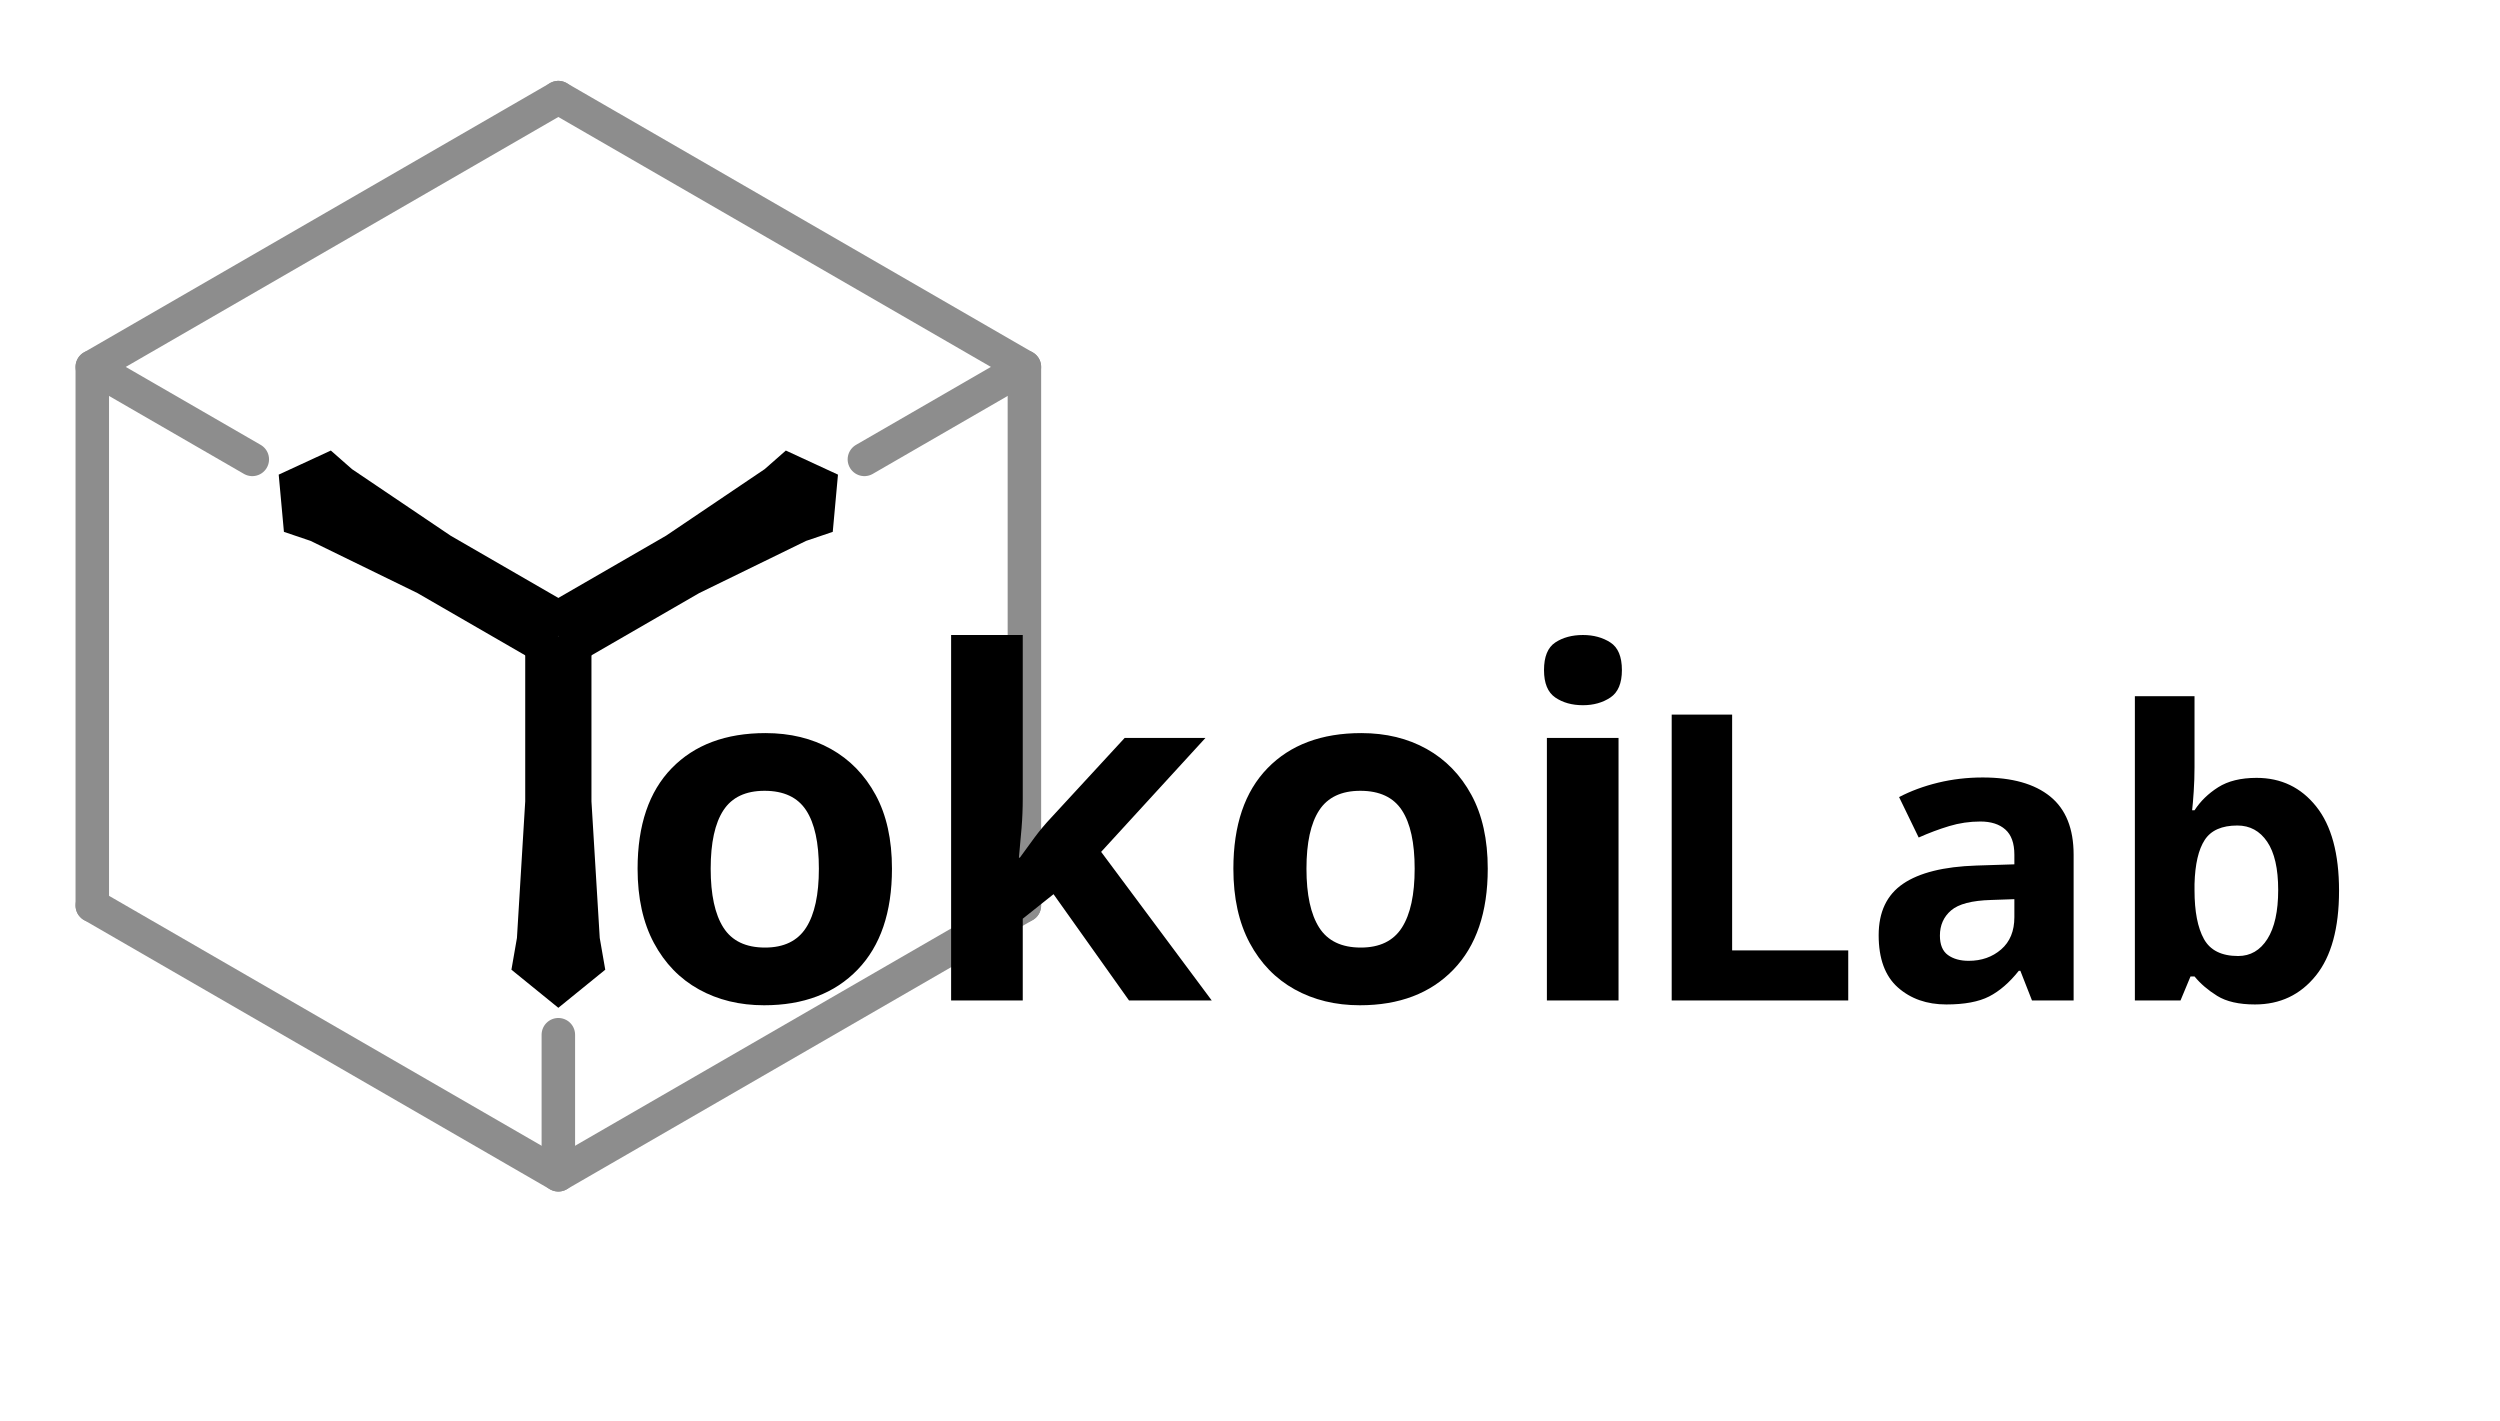
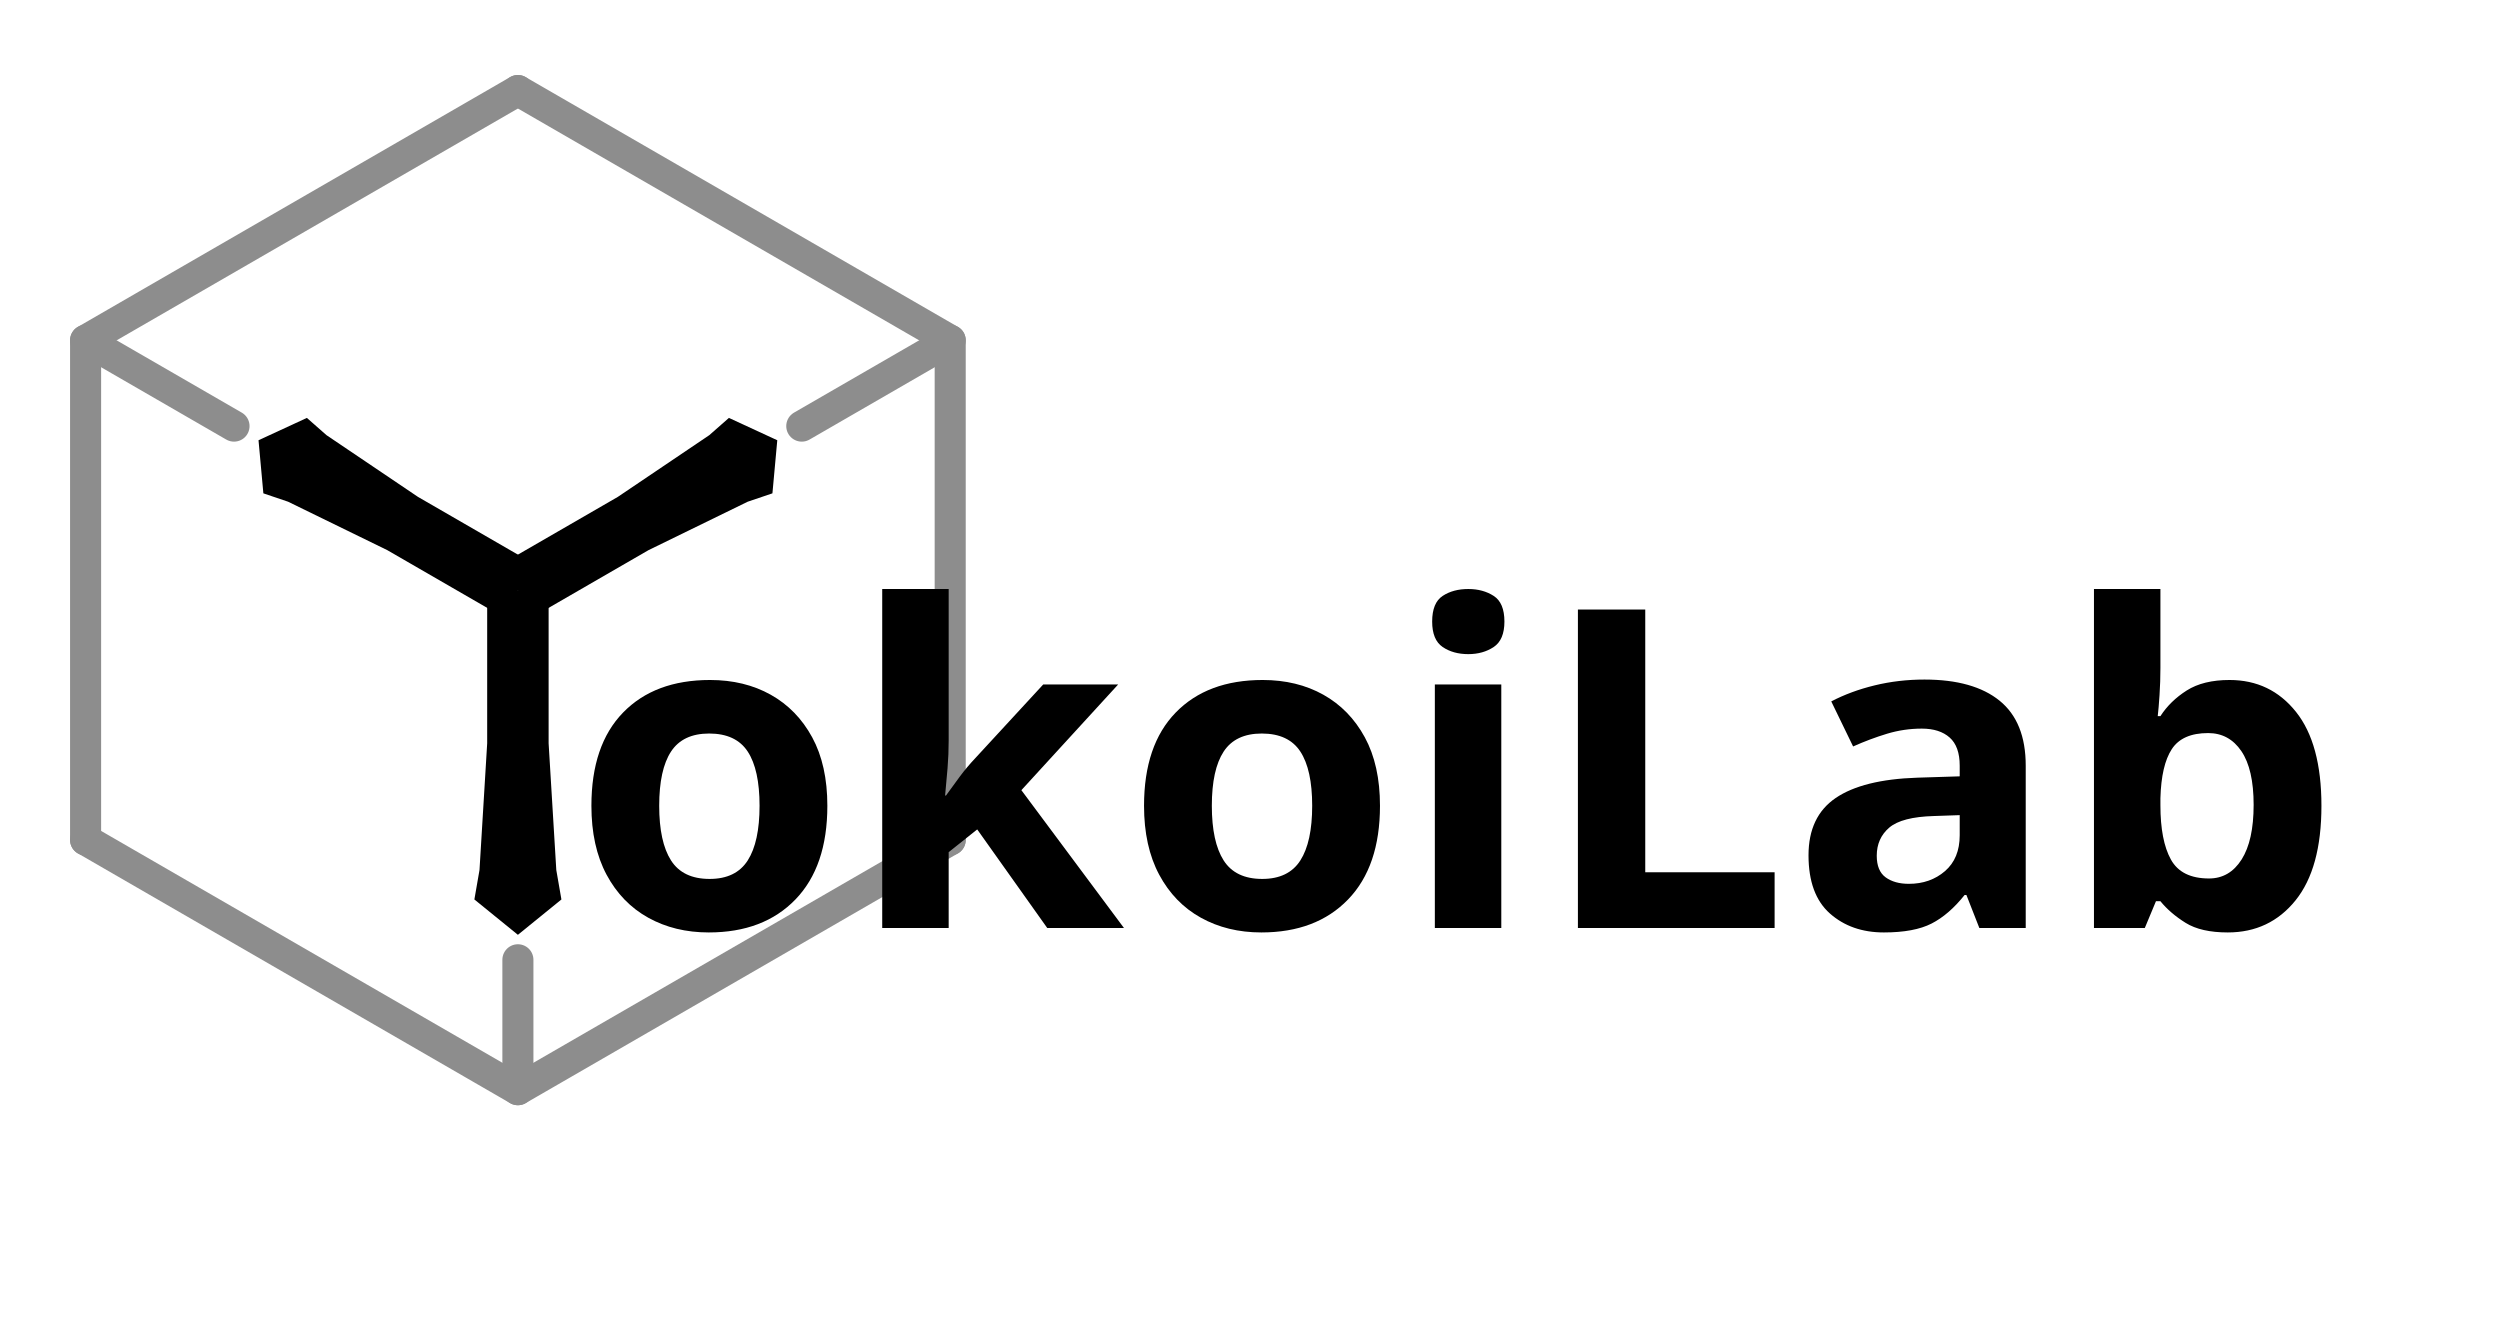
- <svg xmlns="http://www.w3.org/2000/svg" width="3291" height="1870" xml:space="preserve" overflow="hidden">
+ <svg xmlns="http://www.w3.org/2000/svg" width="3548" height="1870" xml:space="preserve" overflow="hidden">
  <g transform="translate(-838 -444)">
    <g>
      <g>
        <g>
          <g>
            <g>
              <path d="M729.596 835.861 773.192 835.861 773.192 1053.11 784.091 1232.77 791.357 1274.55 729.596 1324.68 667.835 1274.55 675.101 1232.77 686 1053.11 686 835.861Z" fill="#000000" fill-rule="nonzero" fill-opacity="1" transform="matrix(1 0 0 1.00076 843.404 445)" />
            </g>
            <g>
              <path d="M729.596 835.861 707.798 798.106 871.404 703.648 1001.24 616.1 1029.07 591.642 1097.71 623.331 1090.83 698.615 1055.74 710.488 915 779.159 751.394 873.616Z" fill="#000000" fill-rule="nonzero" fill-opacity="1" transform="matrix(1 0 0 1.00076 843.404 445)" />
            </g>
            <g>
              <path d="M729.596 835.861 707.798 873.616 544.192 779.159 403.453 710.488 368.357 698.615 361.482 623.331 430.118 591.642 457.948 616.1 587.788 703.648 751.394 798.106Z" fill="#000000" fill-rule="nonzero" fill-opacity="1" transform="matrix(1 0 0 1.00076 843.404 445)" />
            </g>
            <g>
              <path d="M729.596 127.426 1343.12 481.644" stroke="#8D8D8D" stroke-width="44.086" stroke-linecap="round" stroke-linejoin="round" stroke-miterlimit="4" stroke-opacity="1" fill="none" fill-rule="nonzero" transform="matrix(1 0 0 1.00076 843.404 445)" />
            </g>
            <g>
              <path d="M1343.12 481.644 1343.12 1190.08" stroke="#8D8D8D" stroke-width="44.086" stroke-linecap="round" stroke-linejoin="round" stroke-miterlimit="4" stroke-opacity="1" fill="none" fill-rule="nonzero" transform="matrix(1 0 0 1.00076 843.404 445)" />
            </g>
            <g>
              <path d="M1343.12 1190.08 729.596 1544.3" stroke="#8D8D8D" stroke-width="44.086" stroke-linecap="round" stroke-linejoin="round" stroke-miterlimit="4" stroke-opacity="1" fill="none" fill-rule="nonzero" transform="matrix(1 0 0 1.00076 843.404 445)" />
            </g>
            <g>
              <path d="M729.596 1544.3 116.073 1190.08" stroke="#8D8D8D" stroke-width="44.086" stroke-linecap="round" stroke-linejoin="round" stroke-miterlimit="4" stroke-opacity="1" fill="none" fill-rule="nonzero" transform="matrix(1 0 0 1.00076 843.404 445)" />
            </g>
            <g>
              <path d="M116.073 1190.08 116.073 481.644" stroke="#8D8D8D" stroke-width="44.086" stroke-linecap="round" stroke-linejoin="round" stroke-miterlimit="4" stroke-opacity="1" fill="none" fill-rule="nonzero" transform="matrix(1 0 0 1.00076 843.404 445)" />
            </g>
            <g>
              <path d="M116.073 481.644 729.596 127.426" stroke="#8D8D8D" stroke-width="44.086" stroke-linecap="round" stroke-linejoin="round" stroke-miterlimit="4" stroke-opacity="1" fill="none" fill-rule="nonzero" transform="matrix(1 0 0 1.00076 843.404 445)" />
            </g>
            <g>
              <path d="M122.209 485.186 326.716 603.258" stroke="#8D8D8D" stroke-width="44.086" stroke-linecap="round" stroke-linejoin="round" stroke-miterlimit="4" stroke-opacity="1" fill="none" fill-rule="nonzero" transform="matrix(1 0 0 1.00076 843.404 445)" />
            </g>
            <g>
              <path d="M1336.98 485.186 1132.48 603.258" stroke="#8D8D8D" stroke-width="44.086" stroke-linecap="round" stroke-linejoin="round" stroke-miterlimit="4" stroke-opacity="1" fill="none" fill-rule="nonzero" transform="matrix(1 0 0 1.00076 843.404 445)" />
            </g>
            <g>
              <path d="M729.596 1537.21 729.596 1360.1" stroke="#8D8D8D" stroke-width="44.086" stroke-linecap="round" stroke-linejoin="round" stroke-miterlimit="4" stroke-opacity="1" fill="none" fill-rule="nonzero" transform="matrix(1 0 0 1.00076 843.404 445)" />
            </g>
          </g>
        </g>
      </g>
      <text fill="#000000" fill-opacity="1" font-family="Optima,Optima_MSFontService,sans-serif" font-style="normal" font-variant="normal" font-weight="700" font-stretch="normal" font-size="633" text-anchor="start" direction="ltr" writing-mode="lr-tb" unicode-bidi="normal" text-decoration="none" transform="matrix(1 0 0 1 1648.84 1761)">okoi</text>
-       <text fill="#000000" fill-opacity="1" font-family="Optima,Optima_MSFontService,sans-serif" font-style="normal" font-variant="normal" font-weight="700" font-stretch="normal" font-size="527" text-anchor="start" direction="ltr" writing-mode="lr-tb" unicode-bidi="normal" text-decoration="none" transform="matrix(1 0 0 1 2991.18 1761)">Lab</text>
+       <text fill="#000000" fill-opacity="1" font-family="Optima,Optima_MSFontService,sans-serif" font-style="normal" font-variant="normal" font-weight="700" font-stretch="normal" font-size="633" text-anchor="start" direction="ltr" writing-mode="lr-tb" unicode-bidi="normal" text-decoration="none" transform="matrix(1 0 0 1 3020.4 1761)">Lab</text>
    </g>
  </g>
</svg>
